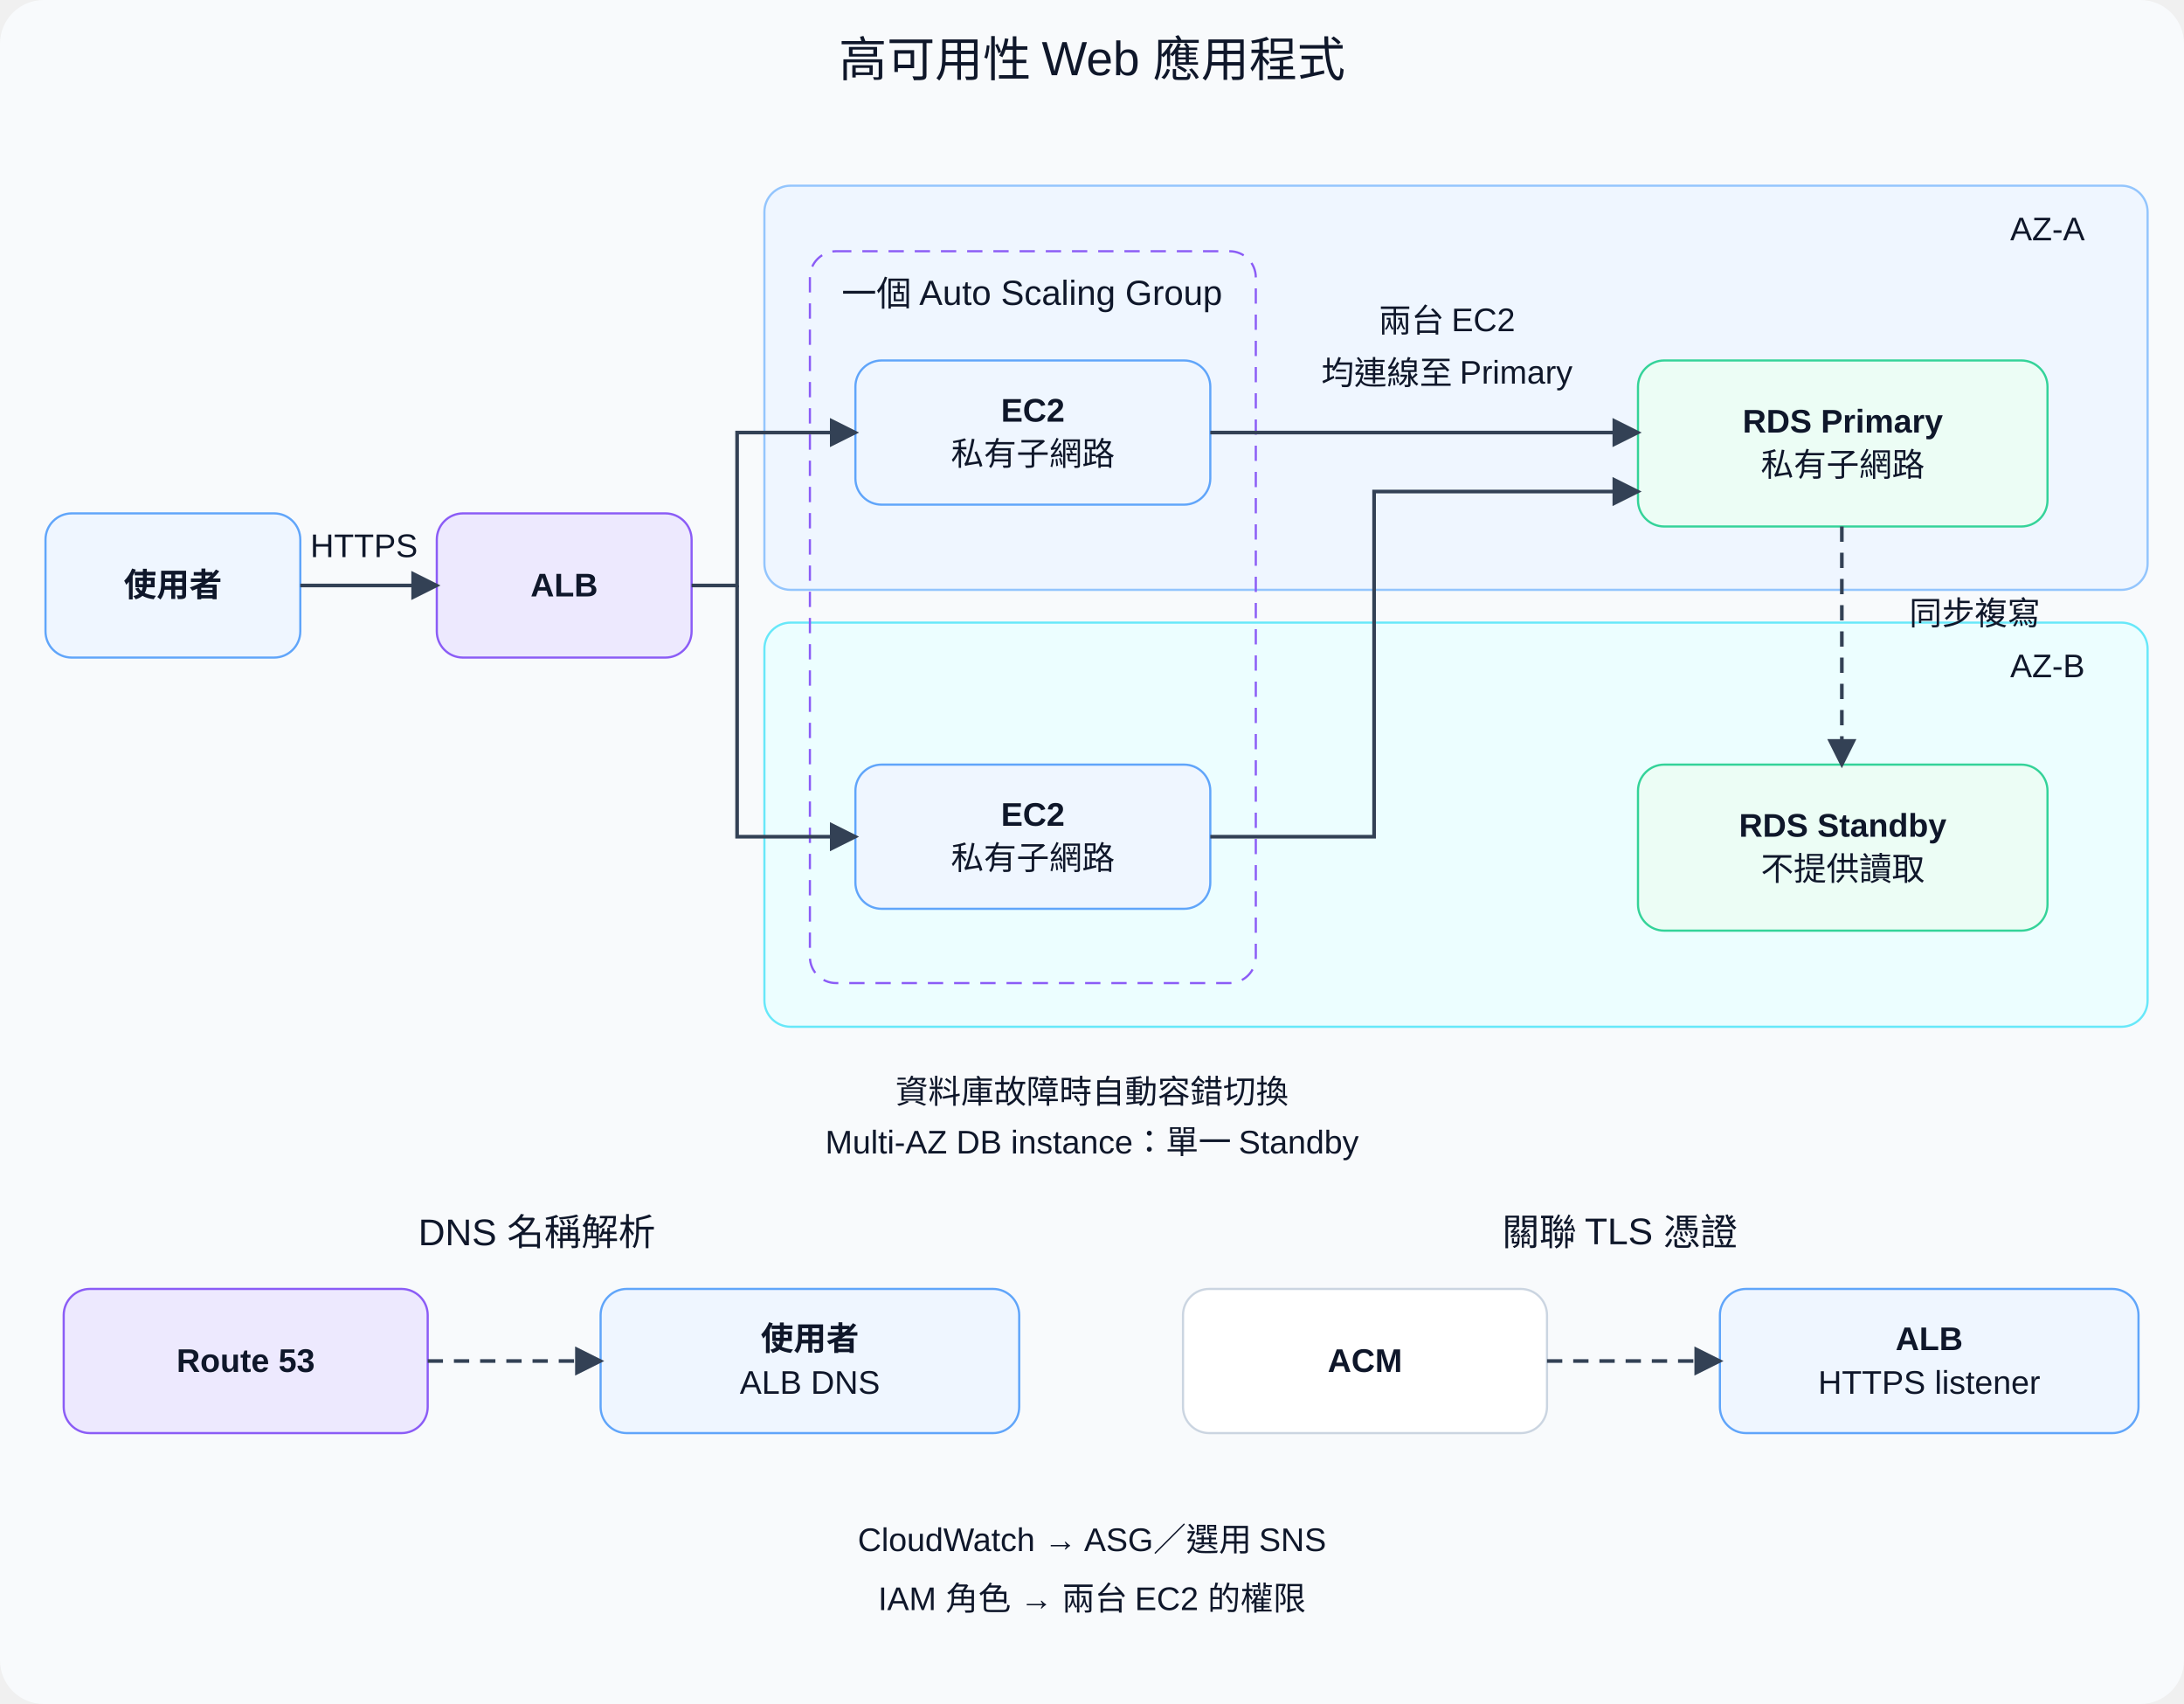
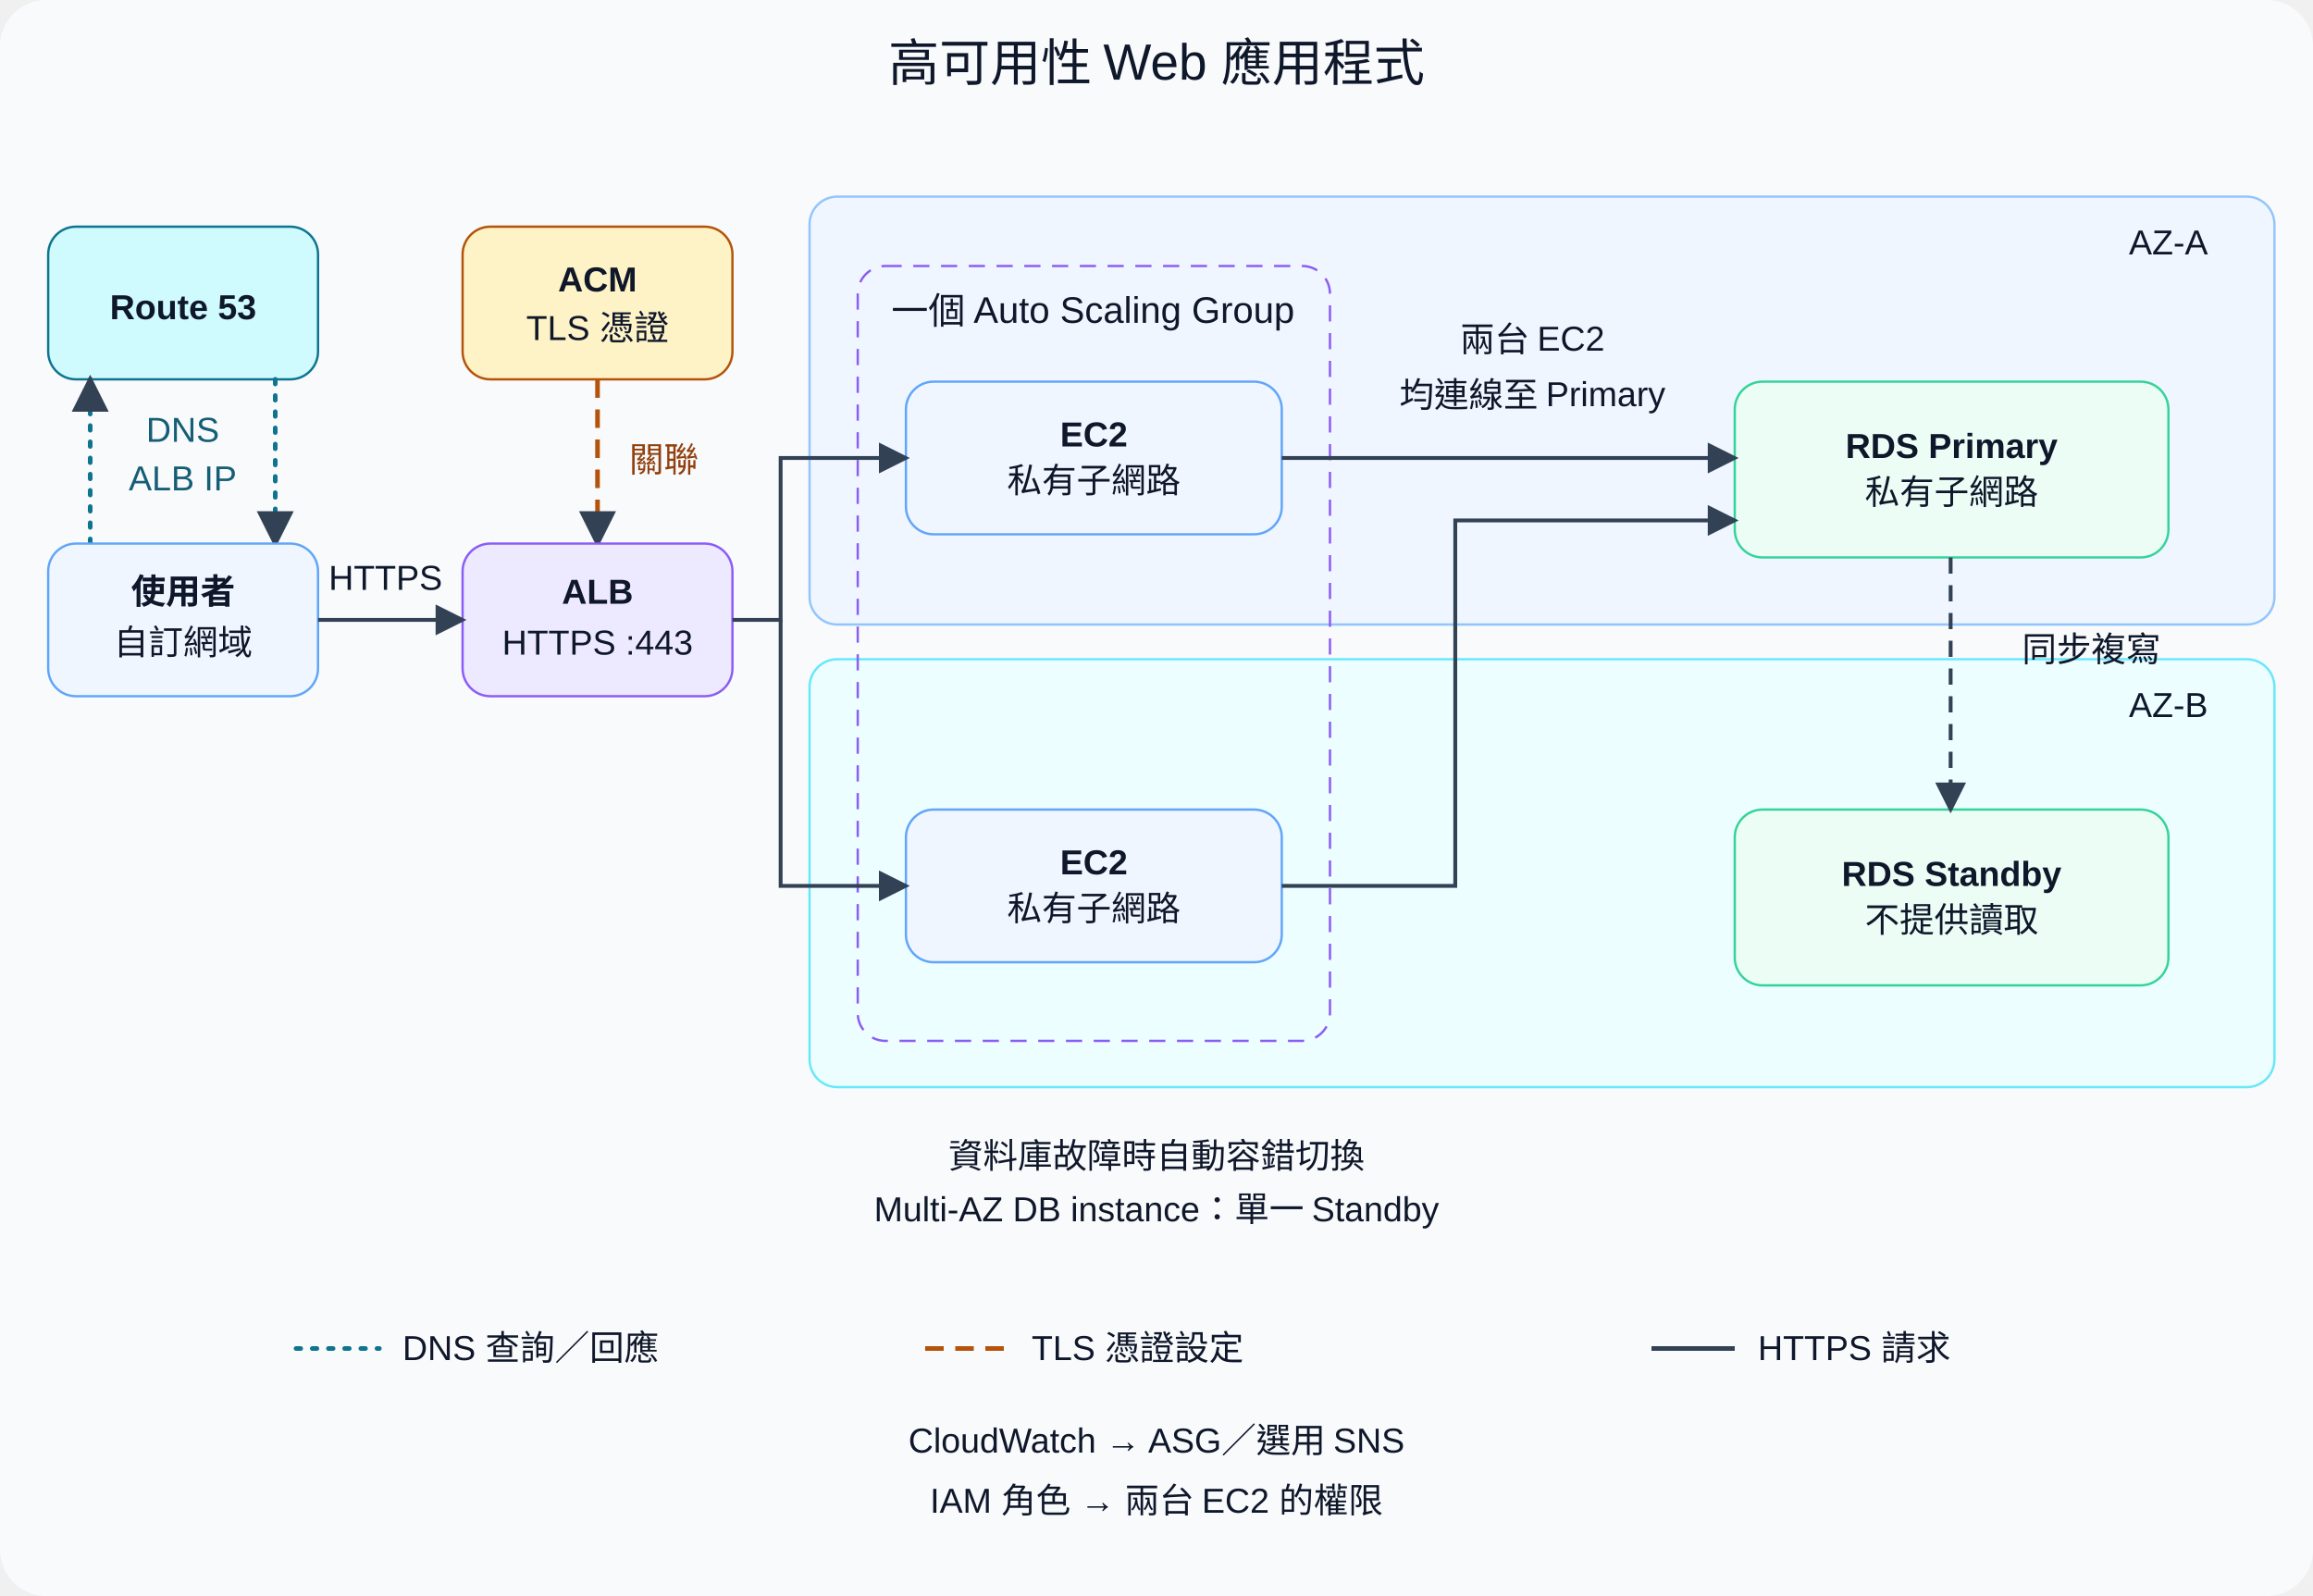
- <svg xmlns="http://www.w3.org/2000/svg" width="1000" height="780" viewBox="0 0 1000 780" role="img" aria-labelledby="title desc" xml:lang="zh-Hant">
+ <svg xmlns="http://www.w3.org/2000/svg" width="1000" height="690" viewBox="0 0 1000 690" role="img" aria-labelledby="title desc" xml:lang="zh-Hant">
  <defs>
    <marker id="arrow" markerWidth="8" markerHeight="8" refX="7" refY="4" orient="auto">
      <path d="M0 0 L8 4 L0 8 Z" fill="#334155" />
    </marker>
  </defs>
-   <rect width="1000" height="780" rx="20" fill="#f8fafc" />
+   <rect width="1000" height="690" rx="20" fill="#f8fafc" />
  <g font-family="Arial, 'Yu Gothic', 'Microsoft JhengHei', sans-serif" fill="#0f172a" font-size="15">
    <text x="500" y="35" text-anchor="middle" font-size="22" font-weight="400">高可用性 Web 應用程式</text>
    <rect x="350" y="85" width="633.333" height="185" rx="12" fill="#eff6ff" stroke="#93c5fd" />
    <rect x="350" y="285" width="633.333" height="185" rx="12" fill="#ecfeff" stroke="#67e8f9" />
    <text x="937.5" y="110" text-anchor="middle" font-size="15" font-weight="400">AZ-A</text>
    <text x="937.5" y="310" text-anchor="middle" font-size="15" font-weight="400">AZ-B</text>
    <rect x="370.833" y="115" width="204.167" height="335" rx="12" fill="none" stroke="#8b5cf6" stroke-dasharray="7 5" />
    <text x="472.5" y="140" text-anchor="middle" font-size="16" font-weight="400">一個 Auto Scaling Group</text>
+     <g id="dns">
+       <rect x="20.833" y="98" width="116.667" height="66" rx="12" fill="#cffafe" stroke="#0e7490" />
+       <text x="79.167" y="138" text-anchor="middle" font-weight="600">Route 53</text>
+     </g>
+     <path data-from="user" data-to="dns" data-relationship="dns" d="M39 235 V164" fill="none" stroke="#0e7490" stroke-width="2" stroke-dasharray="2 5" stroke-linecap="round" marker-end="url(#arrow)" />
+     <path data-from="dns" data-to="user" data-relationship="dns" d="M119 164 V235" fill="none" stroke="#0e7490" stroke-width="2" stroke-dasharray="2 5" stroke-linecap="round" marker-end="url(#arrow)" />
+     <text x="79" y="191" text-anchor="middle" fill="#155e75">DNS</text>
+     <text x="79" y="212" text-anchor="middle" fill="#155e75">ALB IP</text>
+     <g id="acm">
+       <rect x="200" y="98" width="116.667" height="66" rx="12" fill="#fef3c7" stroke="#b45309" />
+       <text x="258.333" y="126" text-anchor="middle" font-weight="600">ACM</text>
+       <text x="258.333" y="147" text-anchor="middle">TLS 憑證</text>
+     </g>
+     <path data-from="acm" data-to="alb" data-relationship="tls" d="M258.333 164 V235" fill="none" stroke="#b45309" stroke-width="2" stroke-dasharray="8 5" marker-end="url(#arrow)" />
+     <text x="272" y="204" fill="#92400e">關聯</text>
    <g id="user">
      <rect x="20.833" y="235" width="116.667" height="66" rx="12" fill="#eff6ff" stroke="#60a5fa" />
-       <text x="79.167" y="273.0" text-anchor="middle" font-size="15" font-weight="600">使用者</text>
+       <text x="79.167" y="261" text-anchor="middle" font-size="15" font-weight="600">使用者</text>
+       <text x="79.167" y="283" text-anchor="middle">自訂網域</text>
    </g>
    <g id="alb">
      <rect x="200" y="235" width="116.667" height="66" rx="12" fill="#ede9fe" stroke="#8b5cf6" />
-       <text x="258.333" y="273.0" text-anchor="middle" font-size="15" font-weight="600">ALB</text>
+       <text x="258.333" y="261" text-anchor="middle" font-size="15" font-weight="600">ALB</text>
+       <text x="258.333" y="283" text-anchor="middle">HTTPS :443</text>
    </g>
    <text x="166.667" y="255" text-anchor="middle" font-size="15" font-weight="400">HTTPS</text>
    <g id="ec2-a">
      <rect x="391.667" y="165" width="162.5" height="66" rx="12" fill="#eff6ff" stroke="#60a5fa" />
      <text x="472.917" y="193.0" text-anchor="middle" font-size="15" font-weight="600">EC2</text>
      <text x="472.917" y="213.0" text-anchor="middle" font-size="15" font-weight="400">私有子網路</text>
    </g>
    <g id="ec2-b">
      <rect x="391.667" y="350" width="162.5" height="66" rx="12" fill="#eff6ff" stroke="#60a5fa" />
      <text x="472.917" y="378.0" text-anchor="middle" font-size="15" font-weight="600">EC2</text>
      <text x="472.917" y="398.0" text-anchor="middle" font-size="15" font-weight="400">私有子網路</text>
    </g>
    <g id="primary">
      <rect x="750" y="165" width="187.5" height="76" rx="12" fill="#ecfdf5" stroke="#34d399" />
      <text x="843.75" y="198.0" text-anchor="middle" font-size="15" font-weight="600">RDS Primary</text>
      <text x="843.75" y="218.0" text-anchor="middle" font-size="15" font-weight="400">私有子網路</text>
    </g>
    <g id="standby">
      <rect x="750" y="350" width="187.5" height="76" rx="12" fill="#ecfdf5" stroke="#34d399" />
      <text x="843.75" y="383.0" text-anchor="middle" font-size="15" font-weight="600">RDS Standby</text>
      <text x="843.75" y="403.0" text-anchor="middle" font-size="15" font-weight="400">不提供讀取</text>
    </g>
-     <path data-from="user" data-to="alb" d="M137.5 268 H200" fill="none" stroke="#334155" stroke-width="1.667" marker-end="url(#arrow)" />
+     <path data-from="user" data-to="alb" data-relationship="https" d="M137.5 268 H200" fill="none" stroke="#334155" stroke-width="1.667" marker-end="url(#arrow)" />
    <path data-from="alb" data-to="ec2-a" d="M316.667 268 H337.5 V198 H391.667" fill="none" stroke="#334155" stroke-width="1.667" marker-end="url(#arrow)" />
    <path data-from="alb" data-to="ec2-b" d="M337.5 268 V383 H391.667" fill="none" stroke="#334155" stroke-width="1.667" marker-end="url(#arrow)" />
    <path data-from="ec2-a" data-to="primary" d="M554.167 198 H750" fill="none" stroke="#334155" stroke-width="1.667" marker-end="url(#arrow)" />
    <path data-from="ec2-b" data-to="primary" d="M554.167 383 H629.167 V225 H750" fill="none" stroke="#334155" stroke-width="1.667" marker-end="url(#arrow)" />
    <g id="primary-connection-note">
      <text x="662.5" y="152" text-anchor="middle" font-size="15" font-weight="400">兩台 EC2</text>
      <text x="662.5" y="176" text-anchor="middle" font-size="15" font-weight="400">均連線至 Primary</text>
    </g>
    <path data-from="primary" data-to="standby" d="M843.333 241 V350" fill="none" stroke="#334155" stroke-width="1.667" stroke-dasharray="7 5" marker-end="url(#arrow)" />
    <text x="904.167" y="286" text-anchor="middle" font-size="15" font-weight="400">同步複寫</text>
    <text x="500" y="505" text-anchor="middle" font-size="15" font-weight="400">資料庫故障時自動容錯切換</text>
    <text x="500" y="528" text-anchor="middle" font-size="15" font-weight="400">Multi-AZ DB instance：單一 Standby</text>
-     <text x="245.833" y="570" text-anchor="middle" font-size="17" font-weight="400">DNS 名稱解析</text>
-     <g id="dns">
-       <rect x="29.167" y="590" width="166.667" height="66" rx="12" fill="#ede9fe" stroke="#8b5cf6" />
-       <text x="112.5" y="628.0" text-anchor="middle" font-size="15" font-weight="600">Route 53</text>
+     <g id="connection-legend">
+       <path d="M128 583 H164" stroke="#0e7490" stroke-width="2" stroke-dasharray="2 5" stroke-linecap="round" />
+       <text x="174" y="588">DNS 查詢／回應</text>
+       <path d="M400 583 H436" stroke="#b45309" stroke-width="2" stroke-dasharray="8 5" />
+       <text x="446" y="588">TLS 憑證設定</text>
+       <path d="M714 583 H750" stroke="#334155" stroke-width="2" />
+       <text x="760" y="588">HTTPS 請求</text>
    </g>
-     <g id="dns-answer">
-       <rect x="275" y="590" width="191.667" height="66" rx="12" fill="#eff6ff" stroke="#60a5fa" />
-       <text x="370.833" y="618.0" text-anchor="middle" font-size="15" font-weight="600">使用者</text>
-       <text x="370.833" y="638.0" text-anchor="middle" font-size="15" font-weight="400">ALB DNS</text>
-     </g>
-     <path data-from="dns" data-to="dns-answer" d="M195.833 623 H275" fill="none" stroke="#334155" stroke-width="1.667" stroke-dasharray="7 5" marker-end="url(#arrow)" />
-     <text x="741.667" y="570" text-anchor="middle" font-size="17" font-weight="400">關聯 TLS 憑證</text>
-     <g id="acm">
-       <rect x="541.667" y="590" width="166.667" height="66" rx="12" fill="#fff" stroke="#cbd5e1" />
-       <text x="625" y="628.0" text-anchor="middle" font-size="15" font-weight="600">ACM</text>
-     </g>
-     <g id="tls-listener">
-       <rect x="787.5" y="590" width="191.667" height="66" rx="12" fill="#eff6ff" stroke="#60a5fa" />
-       <text x="883.333" y="618.0" text-anchor="middle" font-size="15" font-weight="600">ALB</text>
-       <text x="883.333" y="638.0" text-anchor="middle" font-size="15" font-weight="400">HTTPS listener</text>
-     </g>
-     <path data-from="acm" data-to="tls-listener" d="M708.333 623 H787.5" fill="none" stroke="#334155" stroke-width="1.667" stroke-dasharray="7 5" marker-end="url(#arrow)" />
-     <text x="500" y="710" text-anchor="middle" font-size="15" font-weight="400">CloudWatch → ASG／選用 SNS</text>
-     <text x="500" y="737" text-anchor="middle" font-size="15" font-weight="400">IAM 角色 → 兩台 EC2 的權限</text>
+     <text x="500" y="628" text-anchor="middle" font-size="15" font-weight="400">CloudWatch → ASG／選用 SNS</text>
+     <text x="500" y="654" text-anchor="middle" font-size="15" font-weight="400">IAM 角色 → 兩台 EC2 的權限</text>
  </g>
</svg>
